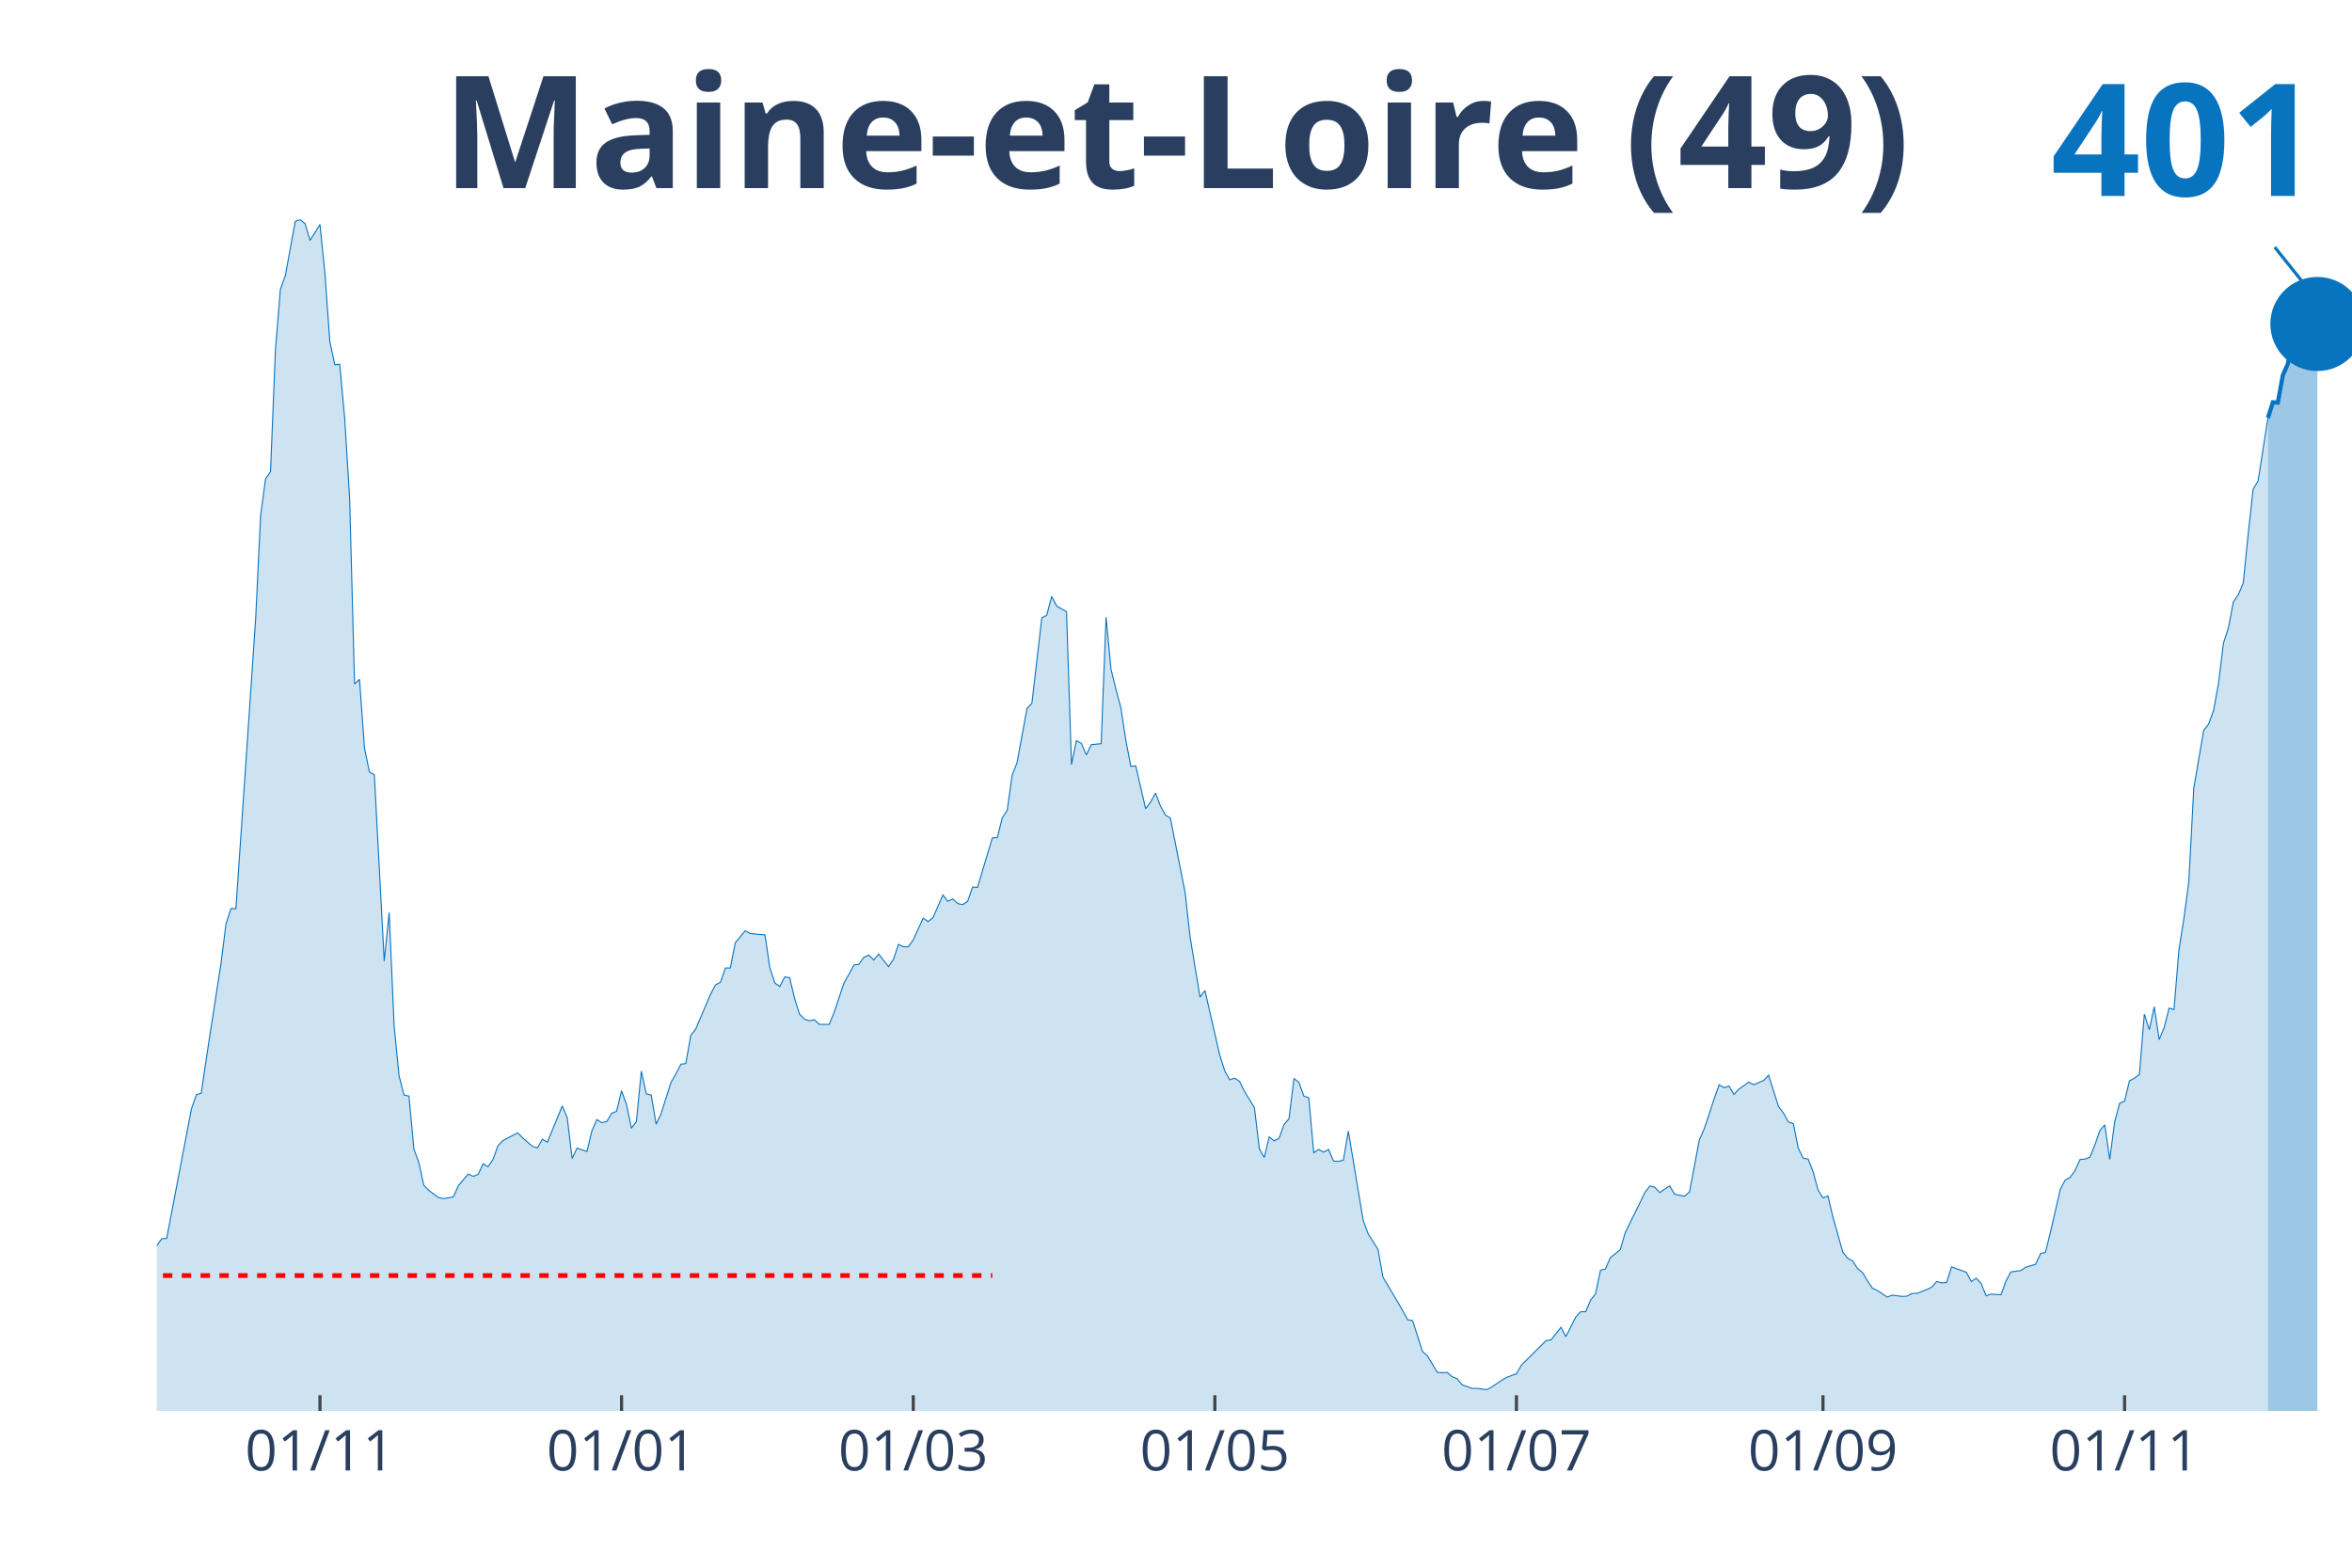
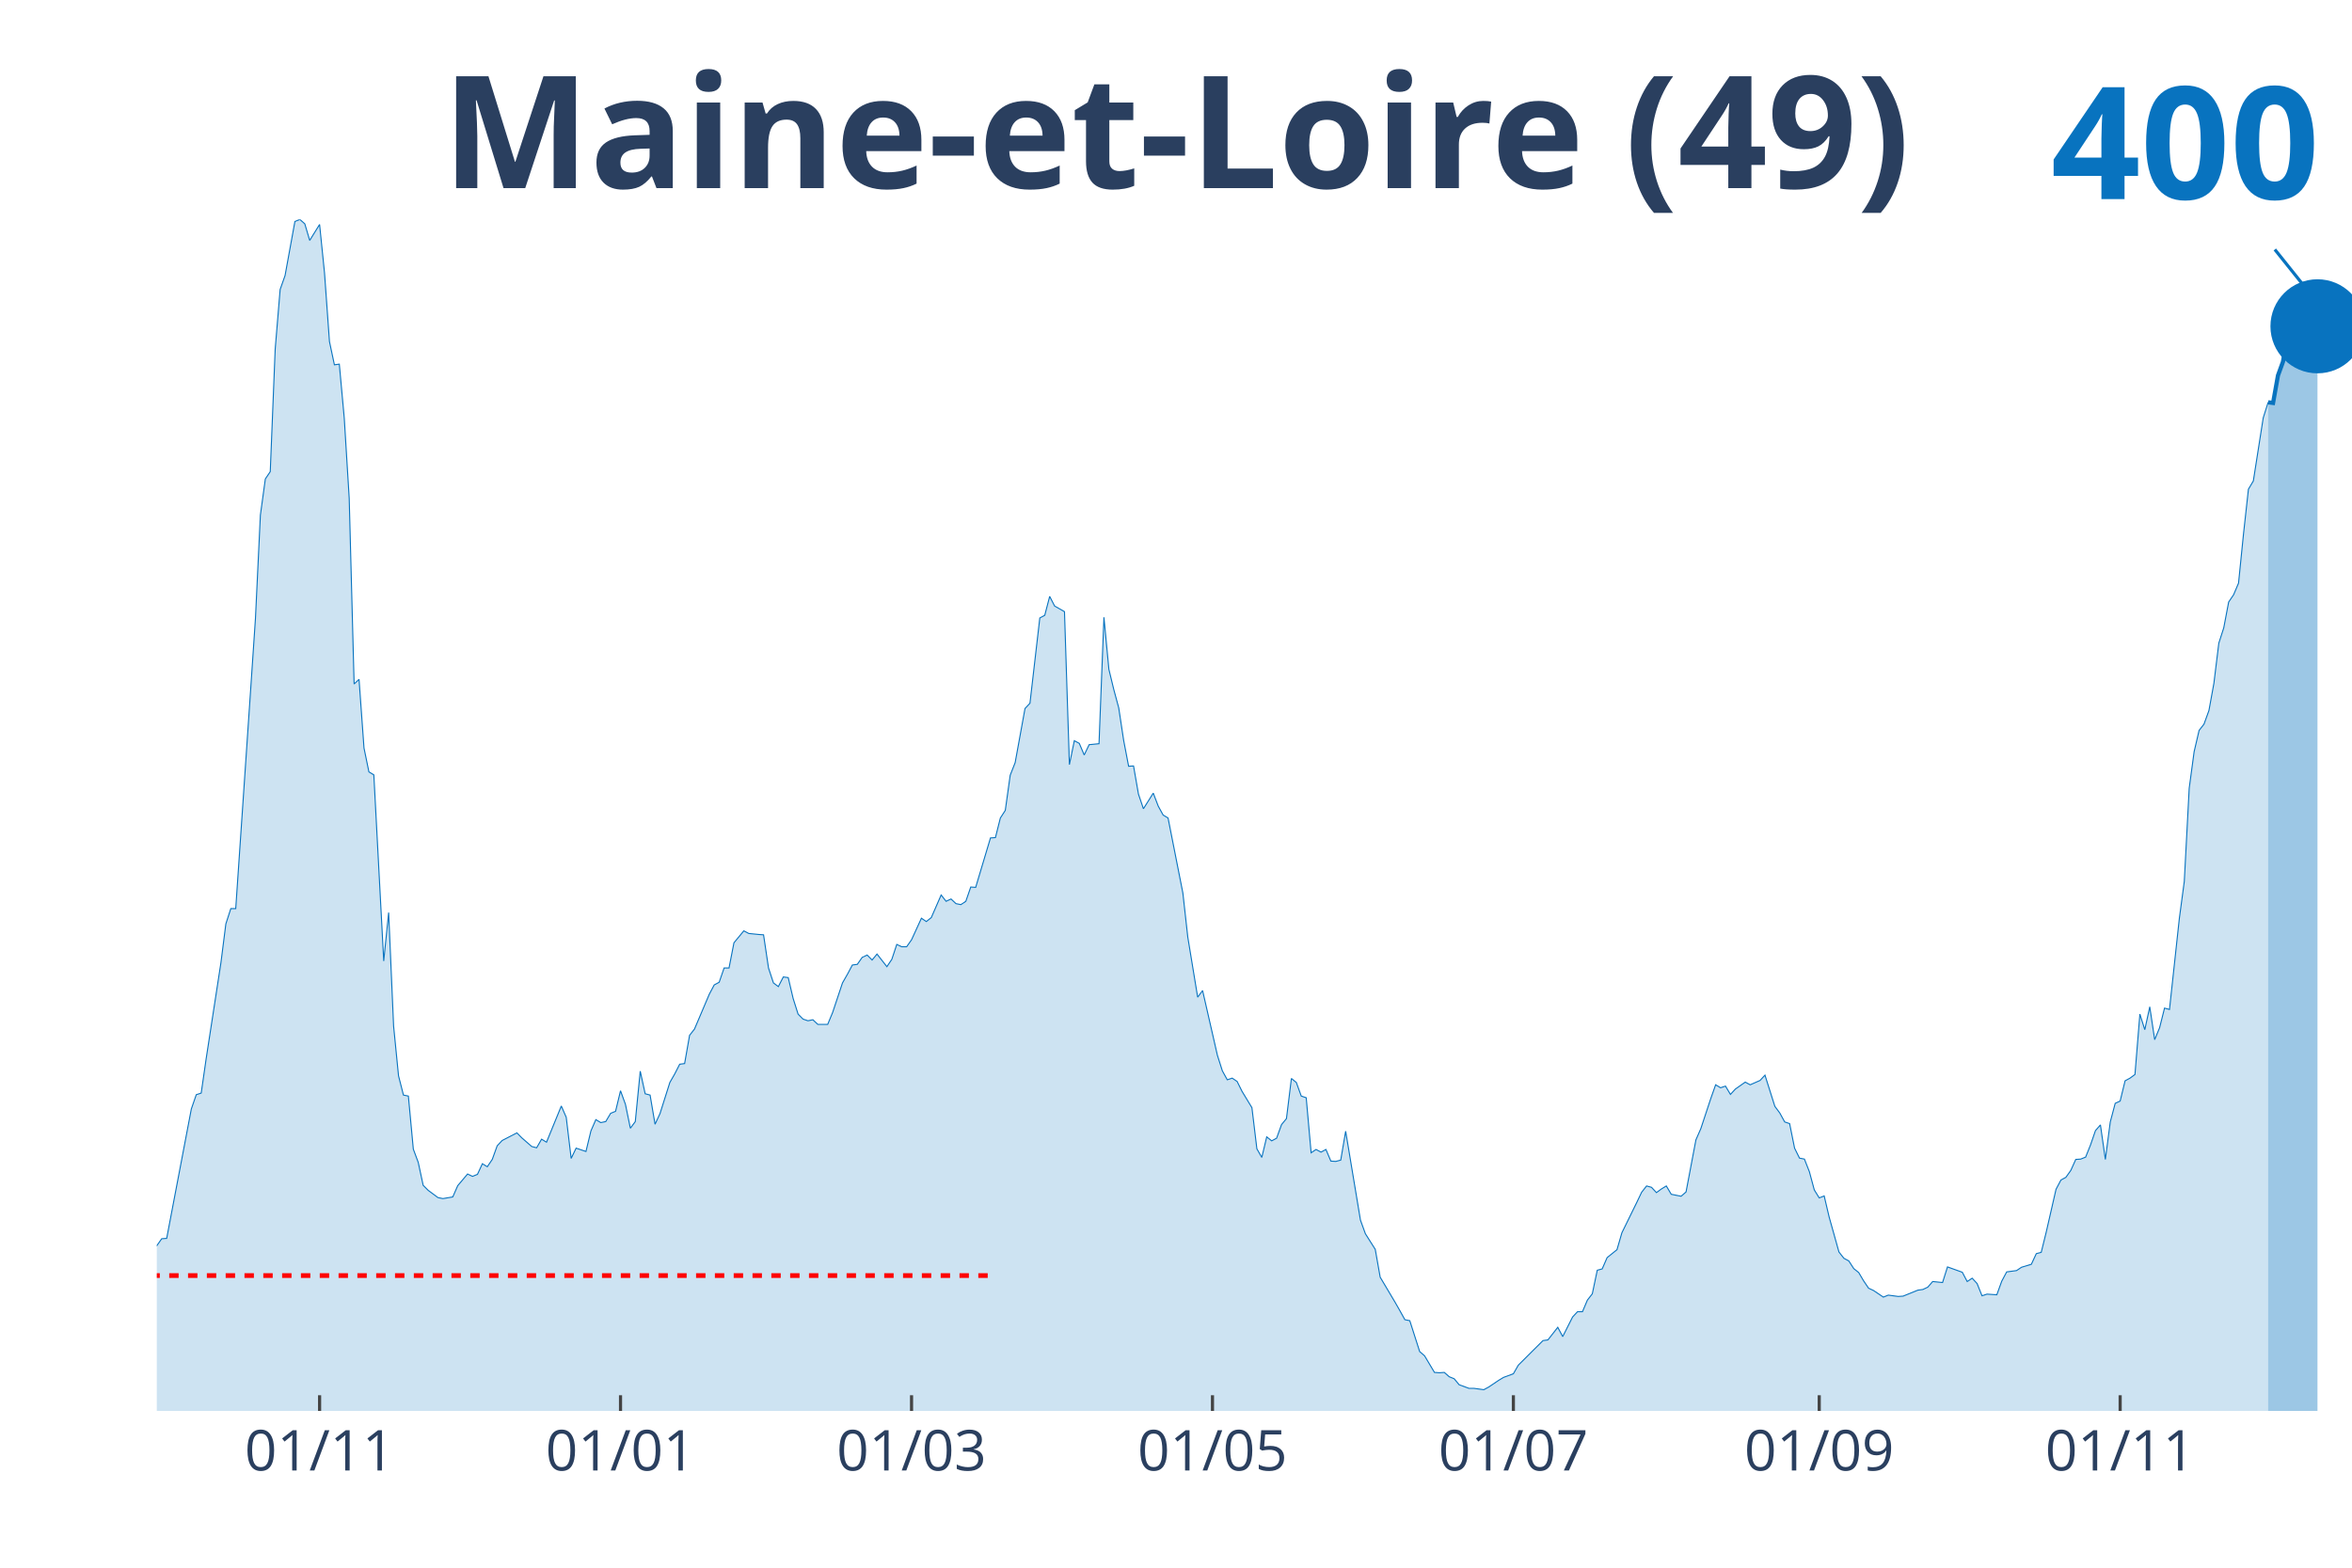
<svg xmlns="http://www.w3.org/2000/svg" class="main-svg" width="1125" height="750" style="" viewBox="0 0 750 500">
  <rect x="0" y="0" width="750" height="500" style="fill: rgb(0, 0, 0); fill-opacity: 0;" />
-   <defs id="defs-8a690b">
+   <defs id="defs-e1d8d8">
    <g class="clips">
-       <clipPath id="clip8a690bxyplot" class="plotclip">
+       <clipPath id="clipe1d8d8xyplot" class="plotclip">
        <rect width="700" height="380" />
      </clipPath>
-       <clipPath class="axesclip" id="clip8a690bx">
+       <clipPath class="axesclip" id="clipe1d8d8x">
        <rect x="50" y="0" width="700" height="500" />
      </clipPath>
-       <clipPath class="axesclip" id="clip8a690by">
+       <clipPath class="axesclip" id="clipe1d8d8y">
        <rect x="0" y="70" width="750" height="380" />
      </clipPath>
-       <clipPath class="axesclip" id="clip8a690bxy">
+       <clipPath class="axesclip" id="clipe1d8d8xy">
        <rect x="50" y="70" width="700" height="380" />
      </clipPath>
    </g>
    <g class="gradients" />
  </defs>
  <g class="bglayer">
    <rect class="bg" x="50" y="70" width="700" height="380" style="fill: rgb(0, 0, 0); fill-opacity: 0; stroke-width: 0;" />
  </g>
  <g class="layer-below">
    <g class="imagelayer" />
    <g class="shapelayer" />
  </g>
  <g class="cartesianlayer">
    <g class="subplot xy">
      <g class="layer-subplot">
        <g class="shapelayer" />
        <g class="imagelayer" />
      </g>
      <g class="gridlayer">
        <g class="x">
-           <path class="xgrid crisp" transform="translate(102.03,0)" d="M0,70v380" style="stroke: rgb(255, 255, 255); stroke-opacity: 1; stroke-width: 1px;" />
-           <path class="xgrid crisp" transform="translate(198.2,0)" d="M0,70v380" style="stroke: rgb(255, 255, 255); stroke-opacity: 1; stroke-width: 1px;" />
-           <path class="xgrid crisp" transform="translate(291.22,0)" d="M0,70v380" style="stroke: rgb(255, 255, 255); stroke-opacity: 1; stroke-width: 1px;" />
-           <path class="xgrid crisp" transform="translate(387.39,0)" d="M0,70v380" style="stroke: rgb(255, 255, 255); stroke-opacity: 1; stroke-width: 1px;" />
-           <path class="xgrid crisp" transform="translate(483.56,0)" d="M0,70v380" style="stroke: rgb(255, 255, 255); stroke-opacity: 1; stroke-width: 1px;" />
-           <path class="xgrid crisp" transform="translate(581.31,0)" d="M0,70v380" style="stroke: rgb(255, 255, 255); stroke-opacity: 1; stroke-width: 1px;" />
-           <path class="xgrid crisp" transform="translate(677.48,0)" d="M0,70v380" style="stroke: rgb(255, 255, 255); stroke-opacity: 1; stroke-width: 1px;" />
+           <path class="xgrid crisp" transform="translate(101.91,0)" d="M0,70v380" style="stroke: rgb(255, 255, 255); stroke-opacity: 1; stroke-width: 1px;" />
+           <path class="xgrid crisp" transform="translate(197.87,0)" d="M0,70v380" style="stroke: rgb(255, 255, 255); stroke-opacity: 1; stroke-width: 1px;" />
+           <path class="xgrid crisp" transform="translate(290.67,0)" d="M0,70v380" style="stroke: rgb(255, 255, 255); stroke-opacity: 1; stroke-width: 1px;" />
+           <path class="xgrid crisp" transform="translate(386.63,0)" d="M0,70v380" style="stroke: rgb(255, 255, 255); stroke-opacity: 1; stroke-width: 1px;" />
+           <path class="xgrid crisp" transform="translate(482.58,0)" d="M0,70v380" style="stroke: rgb(255, 255, 255); stroke-opacity: 1; stroke-width: 1px;" />
+           <path class="xgrid crisp" transform="translate(580.11,0)" d="M0,70v380" style="stroke: rgb(255, 255, 255); stroke-opacity: 1; stroke-width: 1px;" />
+           <path class="xgrid crisp" transform="translate(676.07,0)" d="M0,70v380" style="stroke: rgb(255, 255, 255); stroke-opacity: 1; stroke-width: 1px;" />
        </g>
        <g class="y" />
      </g>
      <g class="zerolinelayer" />
      <path class="xlines-below" />
      <path class="ylines-below" />
      <g class="overlines-below" />
      <g class="xaxislayer-below" />
      <g class="yaxislayer-below" />
      <g class="overaxes-below" />
-       <g class="plot" transform="translate(50, 70)" clip-path="url('#clip8a690bxyplot')">
+       <g class="plot" transform="translate(50, 70)" clip-path="url('#clipe1d8d8xyplot')">
        <g class="scatterlayer mlayer">
-           <g class="trace scatter trace897746" style="stroke-miterlimit: 2;">
+           <g class="trace scatter trace3f3950" style="stroke-miterlimit: 2;">
            <g class="fills">
              <g>
-                 <path class="js-fill" d="M673.2,380L-214.41,380L-214.41,373.12L-209.68,370.37L-208.11,370.69L-203.38,372.38L-201.8,375.13L-160.81,377.14L-159.23,377.57L-140.32,377.99L-138.74,377.67L-132.43,377.57L-130.86,377.04L-129.28,377.14L-127.7,374.92L-122.97,375.24L-121.4,374.29L-118.24,374.07L-116.67,376.19L-105.63,373.97L-104.05,373.02L-100.9,372.8L-99.32,372.38L-81.98,370.48L-80.41,369.31L-75.68,366.03L-74.1,365.93L-70.95,361.06L-69.37,356.93L-64.64,356.51L-63.06,356.4L-59.91,357.88L-58.33,360.53L-52.03,358.41L-50.45,355.77L-42.57,333.02L-40.99,333.12L-36.26,315.98L-34.68,315.45L-33.11,314.92L-31.53,315.56L-29.95,315.03L-28.38,316.3L-26.8,316.19L-25.23,317.78L-22.07,312.8L-20.5,313.33L-18.92,313.65L-17.34,310.58L-14.19,312.7L-12.61,315.56L-11.04,318.52L-9.46,318.31L-7.88,318.62L-6.31,321.8L-3.15,330.69L-1.58,329.52L1.58,325.08L3.15,324.97L11.04,283.7L12.61,279.15L14.19,278.62L15.77,267.72L20.5,237.04L22.07,224.66L23.65,219.79L25.23,219.79L29.95,150.48L31.53,127.2L33.11,94.29L34.68,82.75L36.26,80.42L37.84,41.38L39.41,22.33L40.99,17.88L44.14,0.63L45.72,0L47.3,1.38L48.87,6.67L52.03,1.59L53.6,17.04L55.18,38.94L56.76,46.35L58.33,46.14L59.91,63.39L61.49,88.89L63.06,148.15L64.64,146.67L66.22,168.57L67.79,176.19L69.37,177.14L72.52,236.51L74.1,221.06L75.68,257.25L77.25,273.12L78.83,279.26L80.41,279.58L81.98,296.51L83.56,300.74L85.14,308.04L86.71,309.63L89.86,311.96L91.44,312.28L94.59,311.75L96.17,308.15L99.32,304.44L100.9,305.19L102.48,304.55L104.05,301.16L105.63,302.12L107.21,299.79L108.78,295.45L110.36,293.76L115.09,291.32L116.67,292.91L119.82,295.66L121.4,296.08L122.97,293.33L124.55,294.29L129.28,282.75L130.86,286.35L132.43,299.47L134.01,296.19L137.16,297.25L138.74,290.69L140.32,287.09L141.89,288.04L143.47,287.72L145.05,285.08L146.62,284.44L148.2,277.88L149.77,282.22L151.35,289.84L152.93,287.72L154.5,271.64L156.08,278.84L157.66,279.26L159.23,288.57L160.81,285.19L163.96,275.24L165.54,272.49L167.12,269.42L168.69,269.21L170.27,260.21L171.85,258.2L176.58,247.09L178.15,244.13L179.73,243.28L181.31,238.73L182.88,238.73L184.46,230.69L187.61,226.88L189.19,227.72L192.34,228.04L193.92,228.15L195.5,238.73L197.07,243.49L198.65,244.66L200.23,241.59L201.8,241.8L203.38,248.47L204.95,253.44L206.53,255.03L208.11,255.56L209.68,255.24L211.26,256.72L212.84,256.72L214.41,256.72L215.99,252.91L219.14,243.49L220.72,240.74L222.3,237.78L223.87,237.57L225.45,235.34L227.03,234.6L228.6,236.19L230.18,234.29L233.33,238.31L234.91,235.98L236.49,231.22L238.06,231.96L239.64,231.96L241.22,229.74L244.37,222.86L245.95,223.92L247.52,222.65L249.1,219.05L250.68,215.45L252.25,217.46L253.83,216.72L255.41,218.2L256.98,218.52L258.56,217.46L260.14,212.91L261.71,213.02L266.44,197.25L268.02,197.14L269.59,190.9L271.17,188.47L272.75,177.25L274.32,173.23L277.48,155.98L279.05,154.29L282.21,127.09L283.78,126.24L285.36,120.21L286.94,123.28L290.09,125.08L291.67,173.86L293.24,166.24L294.82,167.09L296.4,170.79L297.97,167.51L301.13,167.2L302.7,126.88L304.28,143.49L305.86,149.95L307.43,155.77L309.01,166.14L310.59,174.39L312.16,174.29L315.32,187.94L316.89,185.82L318.47,182.96L320.05,187.09L321.62,189.95L323.2,190.9L327.93,214.81L329.5,228.89L332.66,248.04L334.23,245.93L338.96,266.56L340.54,271.53L342.12,274.39L343.69,273.86L345.27,274.92L346.85,278.1L350,283.28L351.58,296.4L353.15,299.15L354.73,292.59L356.31,293.86L357.88,293.02L359.46,288.68L361.04,286.77L362.61,273.97L364.19,275.24L365.77,279.58L367.34,280.11L368.92,297.67L370.5,296.61L372.07,297.46L373.65,296.61L375.23,300.32L376.8,300.42L378.38,300L379.95,290.79L384.68,319.15L386.26,323.49L389.41,328.47L390.99,337.35L395.72,345.29L397.3,348.04L398.87,350.9L400.45,351.22L403.6,361.06L405.18,362.43L408.33,367.72L409.91,367.83L411.49,367.72L413.06,369.1L414.64,369.74L416.22,371.64L419.37,372.8L420.95,372.8L424.1,373.23L425.68,372.38L428.83,370.26L430.41,369.31L433.56,368.15L435.14,365.4L443.02,357.57L444.59,357.35L447.75,353.33L449.32,356.3L452.48,350.05L454.05,348.36L455.63,348.36L457.21,344.66L458.78,342.65L460.36,335.13L461.94,334.71L463.51,331.11L466.67,328.57L468.24,323.17L472.97,313.54L474.55,310.26L476.13,308.25L477.7,308.68L479.28,310.37L480.86,309.21L482.43,308.25L484.01,310.9L487.16,311.53L488.74,310.16L491.89,293.54L493.47,289.95L496.62,280.42L498.2,275.98L499.77,276.93L501.35,276.4L502.93,279.05L504.5,277.35L507.66,275.13L509.23,275.98L512.39,274.6L513.96,272.91L517.12,282.86L518.69,284.97L520.27,287.83L521.85,288.36L523.42,296.19L525,299.37L526.58,299.68L528.15,303.7L529.73,309.52L531.31,312.06L532.88,311.43L534.46,318.1L537.61,329.31L539.19,331.32L540.77,332.17L542.34,334.6L543.92,335.87L545.5,338.52L547.07,340.85L548.65,341.59L551.8,343.7L553.38,343.07L556.53,343.49L558.11,343.39L559.68,342.54L561.26,342.54L564.41,341.27L565.99,340.53L567.57,338.73L569.14,339.15L570.72,339.05L572.3,334.07L577.03,335.77L578.6,338.73L580.18,337.67L581.76,339.37L583.33,343.28L584.91,342.75L588.06,342.96L589.64,338.62L591.22,335.66L592.79,335.45L594.37,335.24L595.95,334.18L599.1,333.23L600.68,329.84L602.25,329.42L603.83,323.07L606.98,309.31L608.56,306.35L610.14,305.5L611.71,303.28L613.29,299.79L614.86,299.68L616.44,299.05L618.02,295.13L619.59,290.58L621.17,288.78L622.75,299.79L624.32,287.83L625.9,281.9L627.48,281.16L629.05,274.71L630.63,273.86L632.21,272.7L633.78,253.44L635.36,258.41L636.94,251.11L638.51,261.59L640.09,257.78L641.67,251.53L643.24,251.96L644.82,232.91L646.4,222.96L647.97,211.11L649.55,181.38L652.7,162.96L654.28,160.95L655.86,156.61L657.43,147.94L659.01,135.13L660.59,130.26L662.16,122.01L663.74,119.68L665.32,115.98L666.89,100.42L668.47,86.03L670.05,83.39L673.2,63.28" style="fill: rgb(8, 115, 191); fill-opacity: 0.2; stroke-width: 0;" />
+                 <path class="js-fill" d="M673.26,380L-213.93,380L-213.93,373.12L-209.21,370.37L-207.64,370.69L-202.92,372.38L-201.35,375.13L-160.45,377.14L-158.88,377.57L-140,377.99L-138.43,377.67L-132.13,377.57L-130.56,377.04L-128.99,377.14L-127.42,374.92L-122.7,375.24L-121.12,374.29L-117.98,374.07L-116.4,376.19L-105.39,373.97L-103.82,373.02L-100.67,372.8L-99.1,372.38L-81.8,370.48L-80.22,369.31L-75.51,366.03L-73.93,365.93L-70.79,361.06L-69.21,356.93L-64.49,356.51L-62.92,356.4L-59.78,357.88L-58.2,360.53L-51.91,358.41L-50.34,355.77L-42.47,333.02L-40.9,333.12L-36.18,315.98L-34.61,315.45L-33.03,314.92L-31.46,315.56L-29.89,315.03L-28.31,316.3L-26.74,316.19L-25.17,317.78L-22.02,312.8L-20.45,313.33L-18.88,313.65L-17.3,310.58L-14.16,312.7L-12.58,315.56L-11.01,318.52L-9.44,318.31L-7.87,318.62L-6.29,321.8L-3.15,330.69L-1.57,329.52L1.57,325.08L3.15,324.97L11.01,283.7L12.58,279.15L14.16,278.62L15.73,267.72L20.45,237.04L22.02,224.66L23.6,219.79L25.17,219.79L29.89,150.48L31.46,127.2L33.03,94.29L34.61,82.75L36.18,80.42L37.75,41.38L39.33,22.33L40.9,17.88L44.04,0.63L45.62,0L47.19,1.38L48.76,6.67L51.91,1.59L53.48,17.04L55.06,38.94L56.63,46.35L58.2,46.14L59.78,63.39L61.35,88.89L62.92,148.15L64.49,146.67L66.07,168.57L67.64,176.19L69.21,177.14L72.36,236.51L73.93,221.06L75.51,257.25L77.08,273.12L78.65,279.26L80.22,279.58L81.8,296.51L83.37,300.74L84.94,308.04L86.52,309.63L89.66,311.96L91.24,312.28L94.38,311.75L95.96,308.15L99.1,304.44L100.67,305.19L102.25,304.55L103.82,301.16L105.39,302.12L106.97,299.79L108.54,295.45L110.11,293.76L114.83,291.32L116.4,292.91L119.55,295.66L121.12,296.08L122.7,293.33L124.27,294.29L128.99,282.75L130.56,286.35L132.13,299.47L133.71,296.19L136.85,297.25L138.43,290.69L140,287.09L141.57,288.04L143.15,287.72L144.72,285.08L146.29,284.44L147.87,277.88L149.44,282.22L151.01,289.84L152.58,287.72L154.16,271.64L155.73,278.84L157.3,279.26L158.88,288.57L160.45,285.19L163.6,275.24L165.17,272.49L166.74,269.42L168.31,269.21L169.89,260.21L171.46,258.2L176.18,247.09L177.75,244.13L179.33,243.28L180.9,238.73L182.47,238.73L184.04,230.69L187.19,226.88L188.76,227.72L191.91,228.04L193.48,228.15L195.06,238.73L196.63,243.49L198.2,244.66L199.78,241.59L201.35,241.8L202.92,248.47L204.49,253.44L206.07,255.03L207.64,255.56L209.21,255.24L210.79,256.72L212.36,256.72L213.93,256.72L215.51,252.91L218.65,243.49L220.22,240.74L221.8,237.78L223.37,237.57L224.94,235.34L226.52,234.6L228.09,236.19L229.66,234.29L232.81,238.31L234.38,235.98L235.96,231.22L237.53,231.96L239.1,231.96L240.67,229.74L243.82,222.86L245.39,223.92L246.97,222.65L248.54,219.05L250.11,215.45L251.69,217.46L253.26,216.72L254.83,218.2L256.4,218.52L257.98,217.46L259.55,212.91L261.12,213.02L265.84,197.25L267.42,197.14L268.99,190.9L270.56,188.47L272.13,177.25L273.71,173.23L276.85,155.98L278.43,154.29L281.57,127.09L283.15,126.24L284.72,120.21L286.29,123.28L289.44,125.08L291.01,173.86L292.58,166.24L294.16,167.09L295.73,170.79L297.3,167.51L300.45,167.2L302.02,126.88L303.6,143.49L305.17,149.95L306.74,155.77L308.31,166.14L309.89,174.39L311.46,174.29L313.03,183.28L314.61,187.94L317.75,182.96L319.33,187.09L320.9,189.95L322.47,190.9L327.19,214.81L328.76,228.89L331.91,248.04L333.48,245.93L338.2,266.56L339.78,271.53L341.35,274.39L342.92,273.86L344.49,274.92L346.07,278.1L349.21,283.28L350.79,296.4L352.36,299.15L353.93,292.59L355.51,293.86L357.08,293.02L358.65,288.68L360.22,286.77L361.8,273.97L363.37,275.24L364.94,279.58L366.52,280.11L368.09,297.67L369.66,296.61L371.24,297.46L372.81,296.61L374.38,300.32L375.96,300.42L377.53,300L379.1,290.79L383.82,319.15L385.39,323.49L388.54,328.47L390.11,337.35L394.83,345.29L396.4,348.04L397.98,350.9L399.55,351.22L402.7,361.06L404.27,362.43L407.42,367.72L408.99,367.83L410.56,367.72L412.13,369.1L413.71,369.74L415.28,371.64L418.43,372.8L420,372.8L423.15,373.23L424.72,372.38L427.87,370.26L429.44,369.31L432.58,368.15L434.16,365.4L442.02,357.57L443.6,357.35L446.74,353.33L448.31,356.3L451.46,350.05L453.03,348.36L454.61,348.36L456.18,344.66L457.75,342.65L459.33,335.13L460.9,334.71L462.47,331.11L465.62,328.57L467.19,323.17L471.91,313.54L473.48,310.26L475.06,308.25L476.63,308.68L478.2,310.37L479.78,309.21L481.35,308.25L482.92,310.9L486.07,311.53L487.64,310.16L490.79,293.54L492.36,289.95L495.51,280.42L497.08,275.98L498.65,276.93L500.22,276.4L501.8,279.05L503.37,277.35L506.52,275.13L508.09,275.98L511.24,274.6L512.81,272.91L515.96,282.86L517.53,284.97L519.1,287.83L520.67,288.36L522.25,296.19L523.82,299.37L525.39,299.68L526.97,303.7L528.54,309.52L530.11,312.06L531.69,311.43L533.26,318.1L536.4,329.31L537.98,331.32L539.55,332.17L541.12,334.6L542.7,335.87L544.27,338.52L545.84,340.85L547.42,341.59L550.56,343.7L552.13,343.07L555.28,343.49L556.85,343.39L561.57,341.48L563.15,341.27L564.72,340.53L566.29,338.73L569.44,339.05L571.01,334.07L575.73,335.77L577.3,338.73L578.88,337.67L580.45,339.37L582.02,343.28L583.6,342.75L586.74,342.96L588.31,338.62L589.89,335.66L591.46,335.45L593.03,335.24L594.61,334.18L597.75,333.23L599.33,329.84L600.9,329.42L602.47,323.07L605.62,309.31L607.19,306.35L608.76,305.5L610.34,303.28L611.91,299.79L613.48,299.68L615.06,299.05L616.63,295.13L618.2,290.58L619.78,288.78L621.35,299.79L622.92,287.83L624.49,281.9L626.07,281.16L627.64,274.71L629.21,273.86L630.79,272.7L632.36,253.44L633.93,258.41L635.51,251.11L637.08,261.59L638.65,257.78L640.22,251.53L641.8,251.96L644.94,222.96L646.52,211.11L648.09,181.38L649.66,169.74L651.24,162.96L652.81,160.95L654.38,156.61L655.96,147.94L657.53,135.13L659.1,130.26L660.67,122.01L662.25,119.68L663.82,115.98L665.39,100.42L666.97,86.03L668.54,83.39L671.69,63.28L673.26,58.31" style="fill: rgb(8, 115, 191); fill-opacity: 0.2; stroke-width: 0;" />
              </g>
            </g>
            <g class="errorbars" />
            <g class="lines">
-               <path class="js-line" d="M-214.41,373.12L-209.68,370.37L-208.11,370.69L-203.38,372.38L-201.8,375.13L-160.81,377.14L-159.23,377.57L-140.32,377.99L-138.74,377.67L-132.43,377.57L-130.86,377.04L-129.28,377.14L-127.7,374.92L-122.97,375.24L-121.4,374.29L-118.24,374.07L-116.67,376.19L-105.63,373.97L-104.05,373.02L-100.9,372.8L-99.32,372.38L-81.98,370.48L-80.41,369.31L-75.68,366.03L-74.1,365.93L-70.95,361.06L-69.37,356.93L-64.64,356.51L-63.06,356.4L-59.91,357.88L-58.33,360.53L-52.03,358.41L-50.45,355.77L-42.57,333.02L-40.99,333.12L-36.26,315.98L-34.68,315.45L-33.11,314.92L-31.53,315.56L-29.95,315.03L-28.38,316.3L-26.8,316.19L-25.23,317.78L-22.07,312.8L-20.5,313.33L-18.92,313.65L-17.34,310.58L-14.19,312.7L-12.61,315.56L-11.04,318.52L-9.46,318.31L-7.88,318.62L-6.31,321.8L-3.15,330.69L-1.58,329.52L1.58,325.08L3.15,324.97L11.04,283.7L12.61,279.15L14.19,278.62L15.77,267.72L20.5,237.04L22.07,224.66L23.65,219.79L25.23,219.79L29.95,150.48L31.53,127.2L33.11,94.29L34.68,82.75L36.26,80.42L37.84,41.38L39.41,22.33L40.99,17.88L44.14,0.63L45.72,0L47.3,1.38L48.87,6.67L52.03,1.59L53.6,17.04L55.18,38.94L56.76,46.35L58.33,46.14L59.91,63.39L61.49,88.89L63.06,148.15L64.64,146.67L66.22,168.57L67.79,176.19L69.37,177.14L72.52,236.51L74.1,221.06L75.68,257.25L77.25,273.12L78.83,279.26L80.41,279.58L81.98,296.51L83.56,300.74L85.14,308.04L86.71,309.63L89.86,311.96L91.44,312.28L94.59,311.75L96.17,308.15L99.32,304.44L100.9,305.19L102.48,304.55L104.05,301.16L105.63,302.12L107.21,299.79L108.78,295.45L110.36,293.76L115.09,291.32L116.67,292.91L119.82,295.66L121.4,296.08L122.97,293.33L124.55,294.29L129.28,282.75L130.86,286.35L132.43,299.47L134.01,296.19L137.16,297.25L138.74,290.69L140.32,287.09L141.89,288.04L143.47,287.72L145.05,285.08L146.62,284.44L148.2,277.88L149.77,282.22L151.35,289.84L152.93,287.72L154.5,271.64L156.08,278.84L157.66,279.26L159.23,288.57L160.81,285.19L163.96,275.24L165.54,272.49L167.12,269.42L168.69,269.21L170.27,260.21L171.85,258.2L176.58,247.09L178.15,244.13L179.73,243.28L181.31,238.73L182.88,238.73L184.46,230.69L187.61,226.88L189.19,227.72L192.34,228.04L193.92,228.15L195.5,238.73L197.07,243.49L198.65,244.66L200.23,241.59L201.8,241.8L203.38,248.47L204.95,253.44L206.53,255.03L208.11,255.56L209.68,255.24L211.26,256.72L212.84,256.72L214.41,256.72L215.99,252.91L219.14,243.49L220.72,240.74L222.3,237.78L223.87,237.57L225.45,235.34L227.03,234.6L228.6,236.19L230.18,234.29L233.33,238.31L234.91,235.98L236.49,231.22L238.06,231.96L239.64,231.96L241.22,229.74L244.37,222.86L245.95,223.92L247.52,222.65L249.1,219.05L250.68,215.45L252.25,217.46L253.83,216.72L255.41,218.2L256.98,218.52L258.56,217.46L260.14,212.91L261.71,213.02L266.44,197.25L268.02,197.14L269.59,190.9L271.17,188.47L272.75,177.25L274.32,173.23L277.48,155.98L279.05,154.29L282.21,127.09L283.78,126.24L285.36,120.21L286.94,123.28L290.09,125.08L291.67,173.86L293.24,166.24L294.82,167.09L296.4,170.79L297.97,167.51L301.13,167.2L302.7,126.88L304.28,143.49L305.86,149.95L307.43,155.77L309.01,166.14L310.59,174.39L312.16,174.29L315.32,187.94L316.89,185.82L318.47,182.96L320.05,187.09L321.62,189.95L323.2,190.9L327.93,214.81L329.5,228.89L332.66,248.04L334.23,245.93L338.96,266.56L340.54,271.53L342.12,274.39L343.69,273.86L345.27,274.92L346.85,278.1L350,283.28L351.58,296.4L353.15,299.15L354.73,292.59L356.31,293.86L357.88,293.02L359.46,288.68L361.04,286.77L362.61,273.97L364.19,275.24L365.77,279.58L367.34,280.11L368.92,297.67L370.5,296.61L372.07,297.46L373.65,296.61L375.23,300.32L376.8,300.42L378.38,300L379.95,290.79L384.68,319.15L386.26,323.49L389.41,328.47L390.99,337.35L395.72,345.29L397.3,348.04L398.87,350.9L400.45,351.22L403.6,361.06L405.18,362.43L408.33,367.72L409.91,367.83L411.49,367.72L413.06,369.1L414.64,369.74L416.22,371.64L419.37,372.8L420.95,372.8L424.1,373.23L425.68,372.38L428.83,370.26L430.41,369.31L433.56,368.15L435.14,365.4L443.02,357.57L444.59,357.35L447.75,353.33L449.32,356.3L452.48,350.05L454.05,348.36L455.63,348.36L457.21,344.66L458.78,342.65L460.36,335.13L461.94,334.71L463.51,331.11L466.67,328.57L468.24,323.17L472.97,313.54L474.55,310.26L476.13,308.25L477.7,308.68L479.28,310.37L480.86,309.21L482.43,308.25L484.01,310.9L487.16,311.53L488.74,310.16L491.89,293.54L493.47,289.95L496.62,280.42L498.2,275.98L499.77,276.93L501.35,276.4L502.93,279.05L504.5,277.35L507.66,275.13L509.23,275.98L512.39,274.6L513.96,272.91L517.12,282.86L518.69,284.97L520.27,287.83L521.85,288.36L523.42,296.19L525,299.37L526.58,299.68L528.15,303.7L529.73,309.52L531.31,312.06L532.88,311.43L534.46,318.1L537.61,329.31L539.19,331.32L540.77,332.17L542.34,334.6L543.92,335.87L545.5,338.52L547.07,340.85L548.65,341.59L551.8,343.7L553.38,343.07L556.53,343.49L558.11,343.39L559.68,342.54L561.26,342.54L564.41,341.27L565.99,340.53L567.57,338.73L569.14,339.15L570.72,339.05L572.3,334.07L577.03,335.77L578.6,338.73L580.18,337.67L581.76,339.37L583.33,343.28L584.91,342.75L588.06,342.96L589.64,338.62L591.22,335.66L592.79,335.45L594.37,335.24L595.95,334.18L599.1,333.23L600.68,329.84L602.25,329.42L603.83,323.07L606.98,309.31L608.56,306.35L610.14,305.5L611.71,303.28L613.29,299.79L614.86,299.68L616.44,299.05L618.02,295.13L619.59,290.58L621.17,288.78L622.75,299.79L624.32,287.83L625.9,281.9L627.48,281.16L629.05,274.71L630.63,273.86L632.21,272.7L633.78,253.44L635.36,258.41L636.94,251.11L638.51,261.59L640.09,257.78L641.67,251.53L643.24,251.96L644.82,232.91L646.4,222.96L647.97,211.11L649.55,181.38L652.7,162.96L654.28,160.95L655.86,156.61L657.43,147.94L659.01,135.13L660.59,130.26L662.16,122.01L663.74,119.68L665.32,115.98L666.89,100.42L668.47,86.03L670.05,83.39L673.2,63.28" style="vector-effect: non-scaling-stroke; fill: none; stroke: rgb(8, 115, 191); stroke-opacity: 1; stroke-width: 0.5px; opacity: 1;" />
+               <path class="js-line" d="M-213.93,373.12L-209.21,370.37L-207.64,370.69L-202.92,372.38L-201.35,375.13L-160.45,377.14L-158.88,377.57L-140,377.99L-138.43,377.67L-132.13,377.57L-130.56,377.04L-128.99,377.14L-127.42,374.92L-122.7,375.24L-121.12,374.29L-117.98,374.07L-116.4,376.19L-105.39,373.97L-103.82,373.02L-100.67,372.8L-99.1,372.38L-81.8,370.48L-80.22,369.31L-75.51,366.03L-73.93,365.93L-70.79,361.06L-69.21,356.93L-64.49,356.51L-62.92,356.4L-59.78,357.88L-58.2,360.53L-51.91,358.41L-50.34,355.77L-42.47,333.02L-40.9,333.12L-36.18,315.98L-34.61,315.45L-33.03,314.92L-31.46,315.56L-29.89,315.03L-28.31,316.3L-26.74,316.19L-25.17,317.78L-22.02,312.8L-20.45,313.33L-18.88,313.65L-17.3,310.58L-14.16,312.7L-12.58,315.56L-11.01,318.52L-9.44,318.31L-7.87,318.62L-6.29,321.8L-3.15,330.69L-1.57,329.52L1.57,325.08L3.15,324.97L11.01,283.7L12.58,279.15L14.16,278.62L15.73,267.72L20.45,237.04L22.02,224.66L23.6,219.79L25.17,219.79L29.89,150.48L31.46,127.2L33.03,94.29L34.61,82.75L36.18,80.42L37.75,41.38L39.33,22.33L40.9,17.88L44.04,0.63L45.62,0L47.19,1.38L48.76,6.67L51.91,1.59L53.48,17.04L55.06,38.94L56.63,46.35L58.2,46.14L59.78,63.39L61.35,88.89L62.92,148.15L64.49,146.67L66.07,168.57L67.64,176.19L69.21,177.14L72.36,236.51L73.93,221.06L75.51,257.25L77.08,273.12L78.65,279.26L80.22,279.58L81.8,296.51L83.37,300.74L84.94,308.04L86.52,309.63L89.66,311.96L91.24,312.28L94.38,311.75L95.96,308.15L99.1,304.44L100.67,305.19L102.25,304.55L103.82,301.16L105.39,302.12L106.97,299.79L108.54,295.45L110.11,293.76L114.83,291.32L116.4,292.91L119.55,295.66L121.12,296.08L122.7,293.33L124.27,294.29L128.99,282.75L130.56,286.35L132.13,299.47L133.71,296.19L136.85,297.25L138.43,290.69L140,287.09L141.57,288.04L143.15,287.72L144.72,285.08L146.29,284.44L147.87,277.88L149.44,282.22L151.01,289.84L152.58,287.72L154.16,271.64L155.73,278.84L157.3,279.26L158.88,288.57L160.45,285.19L163.6,275.24L165.17,272.49L166.74,269.42L168.31,269.21L169.89,260.21L171.46,258.2L176.18,247.09L177.75,244.13L179.33,243.28L180.9,238.73L182.47,238.73L184.04,230.69L187.19,226.88L188.76,227.72L191.91,228.04L193.48,228.15L195.06,238.73L196.63,243.49L198.2,244.66L199.78,241.59L201.35,241.8L202.92,248.47L204.49,253.44L206.07,255.03L207.64,255.56L209.21,255.24L210.79,256.72L212.36,256.72L213.93,256.72L215.51,252.91L218.65,243.49L220.22,240.74L221.8,237.78L223.37,237.57L224.94,235.34L226.52,234.6L228.09,236.19L229.66,234.29L232.81,238.31L234.38,235.98L235.96,231.22L237.53,231.96L239.1,231.96L240.67,229.74L243.82,222.86L245.39,223.92L246.97,222.65L248.54,219.05L250.11,215.45L251.69,217.46L253.26,216.72L254.83,218.2L256.4,218.52L257.98,217.46L259.55,212.91L261.12,213.02L265.84,197.25L267.42,197.14L268.99,190.9L270.56,188.47L272.13,177.25L273.71,173.23L276.85,155.98L278.43,154.29L281.57,127.09L283.15,126.24L284.72,120.21L286.29,123.28L289.44,125.08L291.01,173.86L292.58,166.24L294.16,167.09L295.73,170.79L297.3,167.51L300.45,167.2L302.02,126.88L303.6,143.49L305.17,149.95L306.74,155.77L308.31,166.14L309.89,174.39L311.46,174.29L313.03,183.28L314.61,187.94L317.75,182.96L319.33,187.09L320.9,189.95L322.47,190.9L327.19,214.81L328.76,228.89L331.91,248.04L333.48,245.93L338.2,266.56L339.78,271.53L341.35,274.39L342.92,273.86L344.49,274.92L346.07,278.1L349.21,283.28L350.79,296.4L352.36,299.15L353.93,292.59L355.51,293.86L357.08,293.02L358.65,288.68L360.22,286.77L361.8,273.97L363.37,275.24L364.94,279.58L366.52,280.11L368.09,297.67L369.66,296.61L371.24,297.46L372.81,296.61L374.38,300.32L375.96,300.42L377.53,300L379.1,290.79L383.82,319.15L385.39,323.49L388.54,328.47L390.11,337.35L394.83,345.29L396.4,348.04L397.98,350.9L399.55,351.22L402.7,361.06L404.27,362.43L407.42,367.72L408.99,367.83L410.56,367.72L412.13,369.1L413.71,369.74L415.28,371.64L418.43,372.8L420,372.8L423.15,373.23L424.72,372.38L427.87,370.26L429.44,369.31L432.58,368.15L434.16,365.4L442.02,357.57L443.6,357.35L446.74,353.33L448.31,356.3L451.46,350.05L453.03,348.36L454.61,348.36L456.18,344.66L457.75,342.65L459.33,335.13L460.9,334.71L462.47,331.11L465.62,328.57L467.19,323.17L471.91,313.54L473.48,310.26L475.06,308.25L476.63,308.68L478.2,310.37L479.78,309.21L481.35,308.25L482.92,310.9L486.07,311.53L487.64,310.16L490.79,293.54L492.36,289.95L495.51,280.42L497.08,275.98L498.65,276.93L500.22,276.4L501.8,279.05L503.37,277.35L506.52,275.13L508.09,275.98L511.24,274.6L512.81,272.91L515.96,282.86L517.53,284.97L519.1,287.83L520.67,288.36L522.25,296.19L523.82,299.37L525.39,299.68L526.97,303.7L528.54,309.52L530.11,312.06L531.69,311.43L533.26,318.1L536.4,329.31L537.98,331.32L539.55,332.17L541.12,334.6L542.7,335.87L544.27,338.52L545.84,340.85L547.42,341.59L550.56,343.7L552.13,343.07L555.28,343.49L556.85,343.39L561.57,341.48L563.15,341.27L564.72,340.53L566.29,338.73L569.44,339.05L571.01,334.07L575.73,335.77L577.3,338.73L578.88,337.67L580.45,339.37L582.02,343.28L583.6,342.75L586.74,342.96L588.31,338.62L589.89,335.66L591.46,335.45L593.03,335.24L594.61,334.18L597.75,333.23L599.33,329.84L600.9,329.42L602.47,323.07L605.62,309.31L607.19,306.35L608.76,305.5L610.34,303.28L611.91,299.79L613.48,299.68L615.06,299.05L616.63,295.13L618.2,290.58L619.78,288.78L621.35,299.79L622.92,287.83L624.49,281.9L626.07,281.16L627.64,274.71L629.21,273.86L630.79,272.7L632.36,253.44L633.93,258.41L635.51,251.11L637.08,261.59L638.65,257.78L640.22,251.53L641.8,251.96L644.94,222.96L646.52,211.11L648.09,181.38L649.66,169.74L651.24,162.96L652.81,160.95L654.38,156.61L655.96,147.94L657.53,135.13L659.1,130.26L660.67,122.01L662.25,119.68L663.82,115.98L665.39,100.42L666.97,86.03L668.54,83.39L671.69,63.28L673.26,58.31" style="vector-effect: non-scaling-stroke; fill: none; stroke: rgb(8, 115, 191); stroke-opacity: 1; stroke-width: 0.5px; opacity: 1;" />
            </g>
            <g class="points" />
            <g class="text" />
          </g>
-           <g class="trace scatter trace375317" style="stroke-miterlimit: 2;">
+           <g class="trace scatter tracee03220" style="stroke-miterlimit: 2;">
            <g class="fills">
              <g>
-                 <path class="js-fill" d="M688.96,380L673.2,380L673.2,63.28L674.77,58.31L676.35,58.41L677.93,49.74L679.5,46.14L682.66,31.43L684.23,35.34L685.81,38.41L687.39,35.34L688.96,33.33" style="fill: rgb(8, 115, 191); fill-opacity: 0.4; stroke-width: 0;" />
+                 <path class="js-fill" d="M688.99,380L673.26,380L673.26,58.31L674.83,58.52L676.4,49.74L677.98,45.4L679.55,36.51L681.12,30.69L682.7,34.5L684.27,37.57L685.84,34.39L687.42,32.49L688.99,34.07" style="fill: rgb(8, 115, 191); fill-opacity: 0.4; stroke-width: 0;" />
              </g>
            </g>
            <g class="errorbars" />
            <g class="lines">
-               <path class="js-line" d="M673.2,63.28L674.77,58.31L676.35,58.41L677.93,49.74L679.5,46.14L682.66,31.43L684.23,35.34L685.81,38.41L687.39,35.34L688.96,33.33" style="vector-effect: non-scaling-stroke; fill: none; stroke: rgb(8, 115, 191); stroke-opacity: 1; stroke-width: 2px; opacity: 1;" />
+               <path class="js-line" d="M673.26,58.31L674.83,58.52L676.4,49.74L677.98,45.4L679.55,36.51L681.12,30.69L682.7,34.5L684.27,37.57L685.84,34.39L687.42,32.49L688.99,34.07" style="vector-effect: non-scaling-stroke; fill: none; stroke: rgb(8, 115, 191); stroke-opacity: 1; stroke-width: 2px; opacity: 1;" />
            </g>
            <g class="points" />
            <g class="text" />
          </g>
-           <g class="trace scatter tracef68cab" style="stroke-miterlimit: 2; opacity: 1;">
+           <g class="trace scatter trace33e485" style="stroke-miterlimit: 2; opacity: 1;">
            <g class="fills" />
            <g class="errorbars" />
            <g class="lines" />
            <g class="points">
-               <path class="point" transform="translate(688.96,33.33)" d="M15,0A15,15 0 1,1 0,-15A15,15 0 0,1 15,0Z" style="opacity: 1; stroke-width: 0px; fill: rgb(8, 115, 191); fill-opacity: 1;" />
+               <path class="point" transform="translate(688.99,34.07)" d="M15,0A15,15 0 1,1 0,-15A15,15 0 0,1 15,0Z" style="opacity: 1; stroke-width: 0px; fill: rgb(8, 115, 191); fill-opacity: 1;" />
            </g>
            <g class="text" />
          </g>
        </g>
      </g>
      <g class="overplot" />
      <path class="xlines-above crisp" style="fill: none; stroke-width: 1px; stroke: rgb(0, 0, 0); stroke-opacity: 0;" d="" />
      <path class="ylines-above crisp" style="fill: none;" d="M0,0" />
      <g class="overlines-above" />
      <g class="xaxislayer-above">
-         <path class="xtick ticks crisp" d="M0,450v-5" transform="translate(102.03,0)" style="stroke: rgb(68, 68, 68); stroke-opacity: 1; stroke-width: 1px;" />
-         <path class="xtick ticks crisp" d="M0,450v-5" transform="translate(198.2,0)" style="stroke: rgb(68, 68, 68); stroke-opacity: 1; stroke-width: 1px;" />
-         <path class="xtick ticks crisp" d="M0,450v-5" transform="translate(291.22,0)" style="stroke: rgb(68, 68, 68); stroke-opacity: 1; stroke-width: 1px;" />
-         <path class="xtick ticks crisp" d="M0,450v-5" transform="translate(387.39,0)" style="stroke: rgb(68, 68, 68); stroke-opacity: 1; stroke-width: 1px;" />
-         <path class="xtick ticks crisp" d="M0,450v-5" transform="translate(483.56,0)" style="stroke: rgb(68, 68, 68); stroke-opacity: 1; stroke-width: 1px;" />
-         <path class="xtick ticks crisp" d="M0,450v-5" transform="translate(581.31,0)" style="stroke: rgb(68, 68, 68); stroke-opacity: 1; stroke-width: 1px;" />
-         <path class="xtick ticks crisp" d="M0,450v-5" transform="translate(677.48,0)" style="stroke: rgb(68, 68, 68); stroke-opacity: 1; stroke-width: 1px;" />
+         <path class="xtick ticks crisp" d="M0,450v-5" transform="translate(101.91,0)" style="stroke: rgb(68, 68, 68); stroke-opacity: 1; stroke-width: 1px;" />
+         <path class="xtick ticks crisp" d="M0,450v-5" transform="translate(197.87,0)" style="stroke: rgb(68, 68, 68); stroke-opacity: 1; stroke-width: 1px;" />
+         <path class="xtick ticks crisp" d="M0,450v-5" transform="translate(290.67,0)" style="stroke: rgb(68, 68, 68); stroke-opacity: 1; stroke-width: 1px;" />
+         <path class="xtick ticks crisp" d="M0,450v-5" transform="translate(386.63,0)" style="stroke: rgb(68, 68, 68); stroke-opacity: 1; stroke-width: 1px;" />
+         <path class="xtick ticks crisp" d="M0,450v-5" transform="translate(482.58,0)" style="stroke: rgb(68, 68, 68); stroke-opacity: 1; stroke-width: 1px;" />
+         <path class="xtick ticks crisp" d="M0,450v-5" transform="translate(580.11,0)" style="stroke: rgb(68, 68, 68); stroke-opacity: 1; stroke-width: 1px;" />
+         <path class="xtick ticks crisp" d="M0,450v-5" transform="translate(676.07,0)" style="stroke: rgb(68, 68, 68); stroke-opacity: 1; stroke-width: 1px;" />
        <g class="xtick">
-           <text text-anchor="middle" x="0" y="469" transform="translate(102.03,0)" style="font-family: 'Open Sans', verdana, arial, sans-serif; font-size: 18px; fill: rgb(42, 63, 95); fill-opacity: 1; white-space: pre;">01/11</text>
+           <text text-anchor="middle" x="0" y="469" transform="translate(101.91,0)" style="font-family: 'Open Sans', verdana, arial, sans-serif; font-size: 18px; fill: rgb(42, 63, 95); fill-opacity: 1; white-space: pre;">01/11</text>
        </g>
        <g class="xtick">
-           <text text-anchor="middle" x="0" y="469" transform="translate(198.2,0)" style="font-family: 'Open Sans', verdana, arial, sans-serif; font-size: 18px; fill: rgb(42, 63, 95); fill-opacity: 1; white-space: pre;">01/01</text>
+           <text text-anchor="middle" x="0" y="469" transform="translate(197.87,0)" style="font-family: 'Open Sans', verdana, arial, sans-serif; font-size: 18px; fill: rgb(42, 63, 95); fill-opacity: 1; white-space: pre;">01/01</text>
        </g>
        <g class="xtick">
-           <text text-anchor="middle" x="0" y="469" transform="translate(291.22,0)" style="font-family: 'Open Sans', verdana, arial, sans-serif; font-size: 18px; fill: rgb(42, 63, 95); fill-opacity: 1; white-space: pre;">01/03</text>
+           <text text-anchor="middle" x="0" y="469" transform="translate(290.67,0)" style="font-family: 'Open Sans', verdana, arial, sans-serif; font-size: 18px; fill: rgb(42, 63, 95); fill-opacity: 1; white-space: pre;">01/03</text>
        </g>
        <g class="xtick">
-           <text text-anchor="middle" x="0" y="469" transform="translate(387.39,0)" style="font-family: 'Open Sans', verdana, arial, sans-serif; font-size: 18px; fill: rgb(42, 63, 95); fill-opacity: 1; white-space: pre;">01/05</text>
+           <text text-anchor="middle" x="0" y="469" transform="translate(386.63,0)" style="font-family: 'Open Sans', verdana, arial, sans-serif; font-size: 18px; fill: rgb(42, 63, 95); fill-opacity: 1; white-space: pre;">01/05</text>
        </g>
        <g class="xtick">
-           <text text-anchor="middle" x="0" y="469" transform="translate(483.56,0)" style="font-family: 'Open Sans', verdana, arial, sans-serif; font-size: 18px; fill: rgb(42, 63, 95); fill-opacity: 1; white-space: pre;">01/07</text>
+           <text text-anchor="middle" x="0" y="469" transform="translate(482.58,0)" style="font-family: 'Open Sans', verdana, arial, sans-serif; font-size: 18px; fill: rgb(42, 63, 95); fill-opacity: 1; white-space: pre;">01/07</text>
        </g>
        <g class="xtick">
-           <text text-anchor="middle" x="0" y="469" transform="translate(581.31,0)" style="font-family: 'Open Sans', verdana, arial, sans-serif; font-size: 18px; fill: rgb(42, 63, 95); fill-opacity: 1; white-space: pre;">01/09</text>
+           <text text-anchor="middle" x="0" y="469" transform="translate(580.11,0)" style="font-family: 'Open Sans', verdana, arial, sans-serif; font-size: 18px; fill: rgb(42, 63, 95); fill-opacity: 1; white-space: pre;">01/09</text>
        </g>
        <g class="xtick">
-           <text text-anchor="middle" x="0" y="469" transform="translate(677.48,0)" style="font-family: 'Open Sans', verdana, arial, sans-serif; font-size: 18px; fill: rgb(42, 63, 95); fill-opacity: 1; white-space: pre;">01/11</text>
+           <text text-anchor="middle" x="0" y="469" transform="translate(676.07,0)" style="font-family: 'Open Sans', verdana, arial, sans-serif; font-size: 18px; fill: rgb(42, 63, 95); fill-opacity: 1; white-space: pre;">01/11</text>
        </g>
      </g>
      <g class="yaxislayer-above" />
      <g class="overaxes-above" />
    </g>
  </g>
  <g class="polarlayer" />
  <g class="ternarylayer" />
  <g class="geolayer" />
  <g class="funnelarealayer" />
  <g class="pielayer" />
  <g class="treemaplayer" />
  <g class="sunburstlayer" />
  <g class="glimages" />
-   <defs id="topdefs-8a690b">
+   <defs id="topdefs-e1d8d8">
    <g class="clips" />
  </defs>
  <g class="layer-above">
    <g class="imagelayer" />
    <g class="shapelayer">
-       <path data-index="0" fill-rule="evenodd" d="M-836.04,406.83L316.44,406.83" clip-path="url('#clip8a690bxy')" style="opacity: 1; stroke: rgb(255, 0, 0); stroke-opacity: 1; fill: rgb(0, 0, 0); fill-opacity: 0; stroke-dasharray: 3px, 3px; stroke-width: 1.5px;" />
+       <path data-index="0" fill-rule="evenodd" d="M-834.04,406.83L315.84,406.83" clip-path="url('#clipe1d8d8xy')" style="opacity: 1; stroke: rgb(255, 0, 0); stroke-opacity: 1; fill: rgb(0, 0, 0); fill-opacity: 0; stroke-dasharray: 3px, 3px; stroke-width: 1.5px;" />
    </g>
  </g>
  <g class="infolayer">
    <g class="g-gtitle">
      <text class="gtitle" x="375" y="25" text-anchor="middle" dy="0.7em" style="font-family: 'Open Sans', verdana, arial, sans-serif; font-size: 50px; fill: rgb(42, 63, 95); opacity: 1; font-weight: normal; white-space: pre;">
        <tspan style="font-weight:bold">Maine-et-Loire (49)</tspan>
      </text>
    </g>
    <g class="g-xtitle" />
    <g class="annotation" data-index="0" style="opacity: 1;">
-       <g class="annotation-text-g" transform="rotate(0,696.96,43.33)">
-         <g class="cursor-pointer" transform="translate(639, 7)">
+       <g class="annotation-text-g" transform="rotate(0,696.99,44.07)">
+         <g class="cursor-pointer" transform="translate(639, 8)">
          <rect class="bg" x="0.5" y="0.5" width="115" height="71" style="stroke-width: 1px; stroke: rgb(0, 0, 0); stroke-opacity: 0; fill: rgb(255, 255, 255); fill-opacity: 0.6;" />
          <text class="annotation-text" text-anchor="middle" x="57.812" y="55.5" style="font-family: 'Open Sans', verdana, arial, sans-serif; font-size: 50px; fill: rgb(8, 115, 191); fill-opacity: 1; white-space: pre;">
-             <tspan style="font-weight:bold">401 </tspan>
+             <tspan style="font-weight:bold">400 </tspan>
          </text>
        </g>
      </g>
      <g class="annotation-arrow-g" style="opacity: 1;">
-         <path d="M725.36,78.83L736.96,93.33" style="stroke-width: 1px; stroke: rgb(8, 115, 191); stroke-opacity: 1; stroke-dasharray: 0px, 0px, 18.569px, 18.569px;" />
+         <path d="M725.39,79.57L736.99,94.07" style="stroke-width: 1px; stroke: rgb(8, 115, 191); stroke-opacity: 1; stroke-dasharray: 0px, 0px, 18.569px, 18.569px;" />
      </g>
    </g>
  </g>
</svg>
